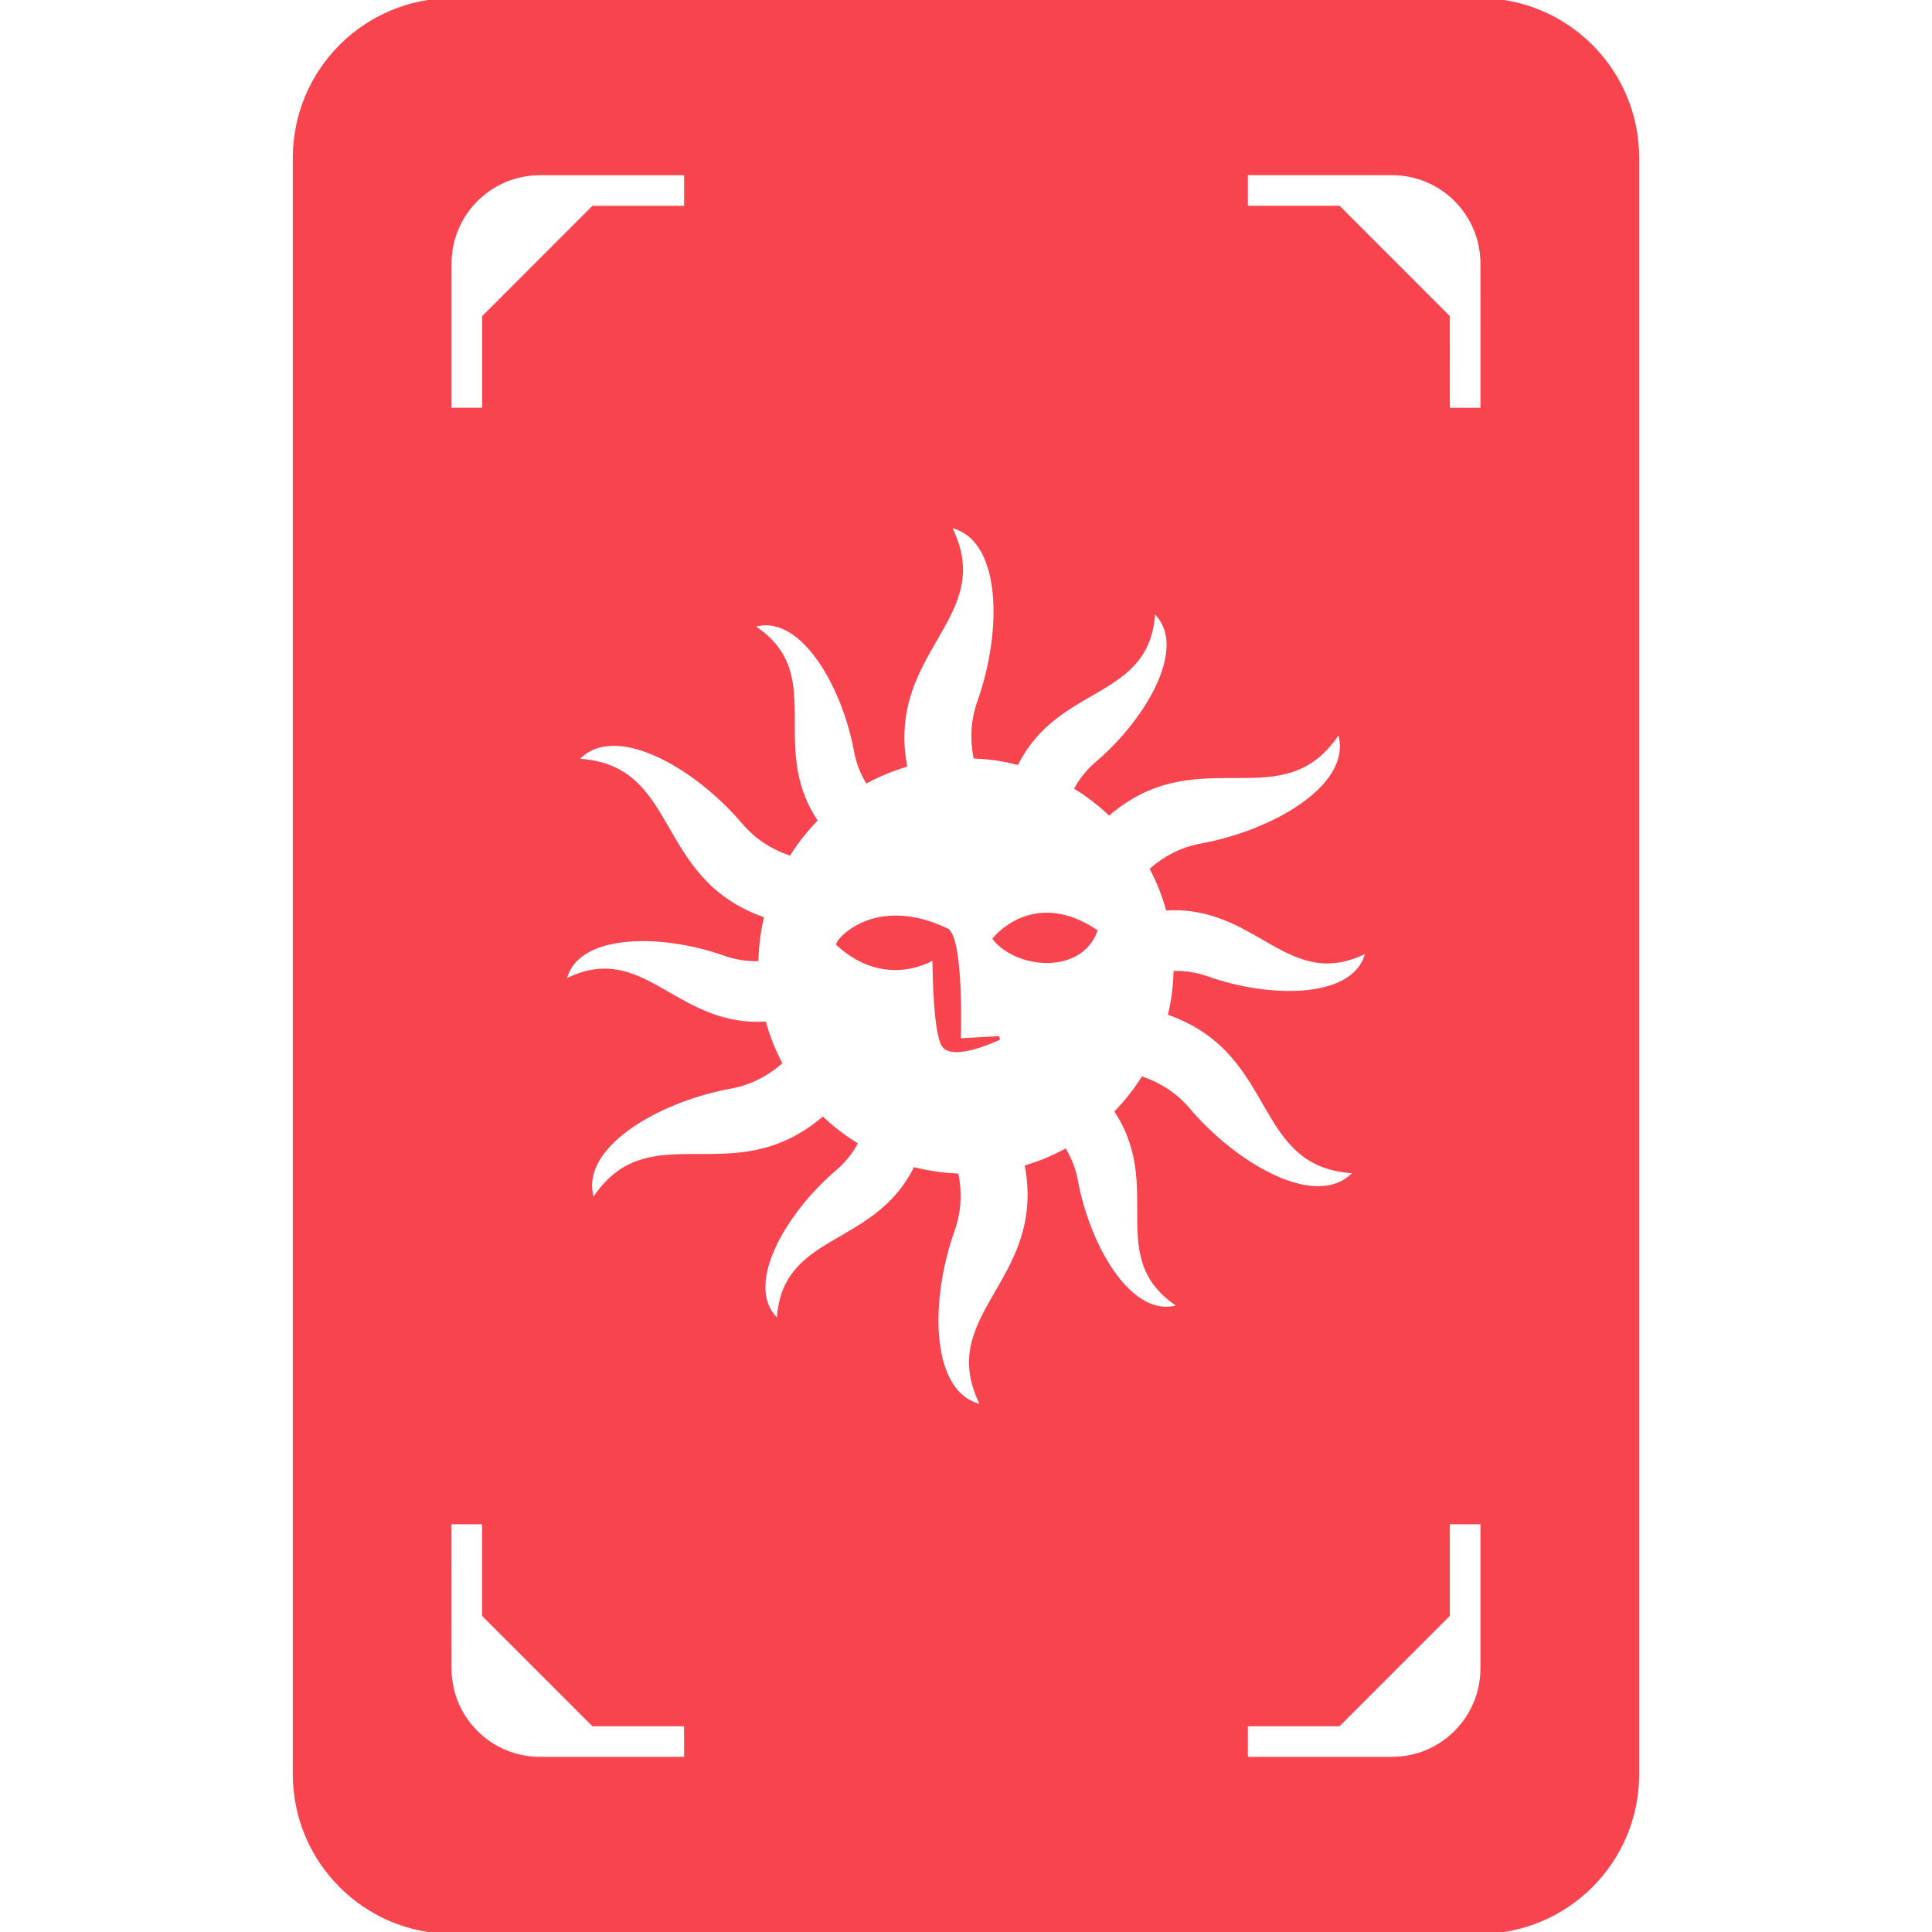
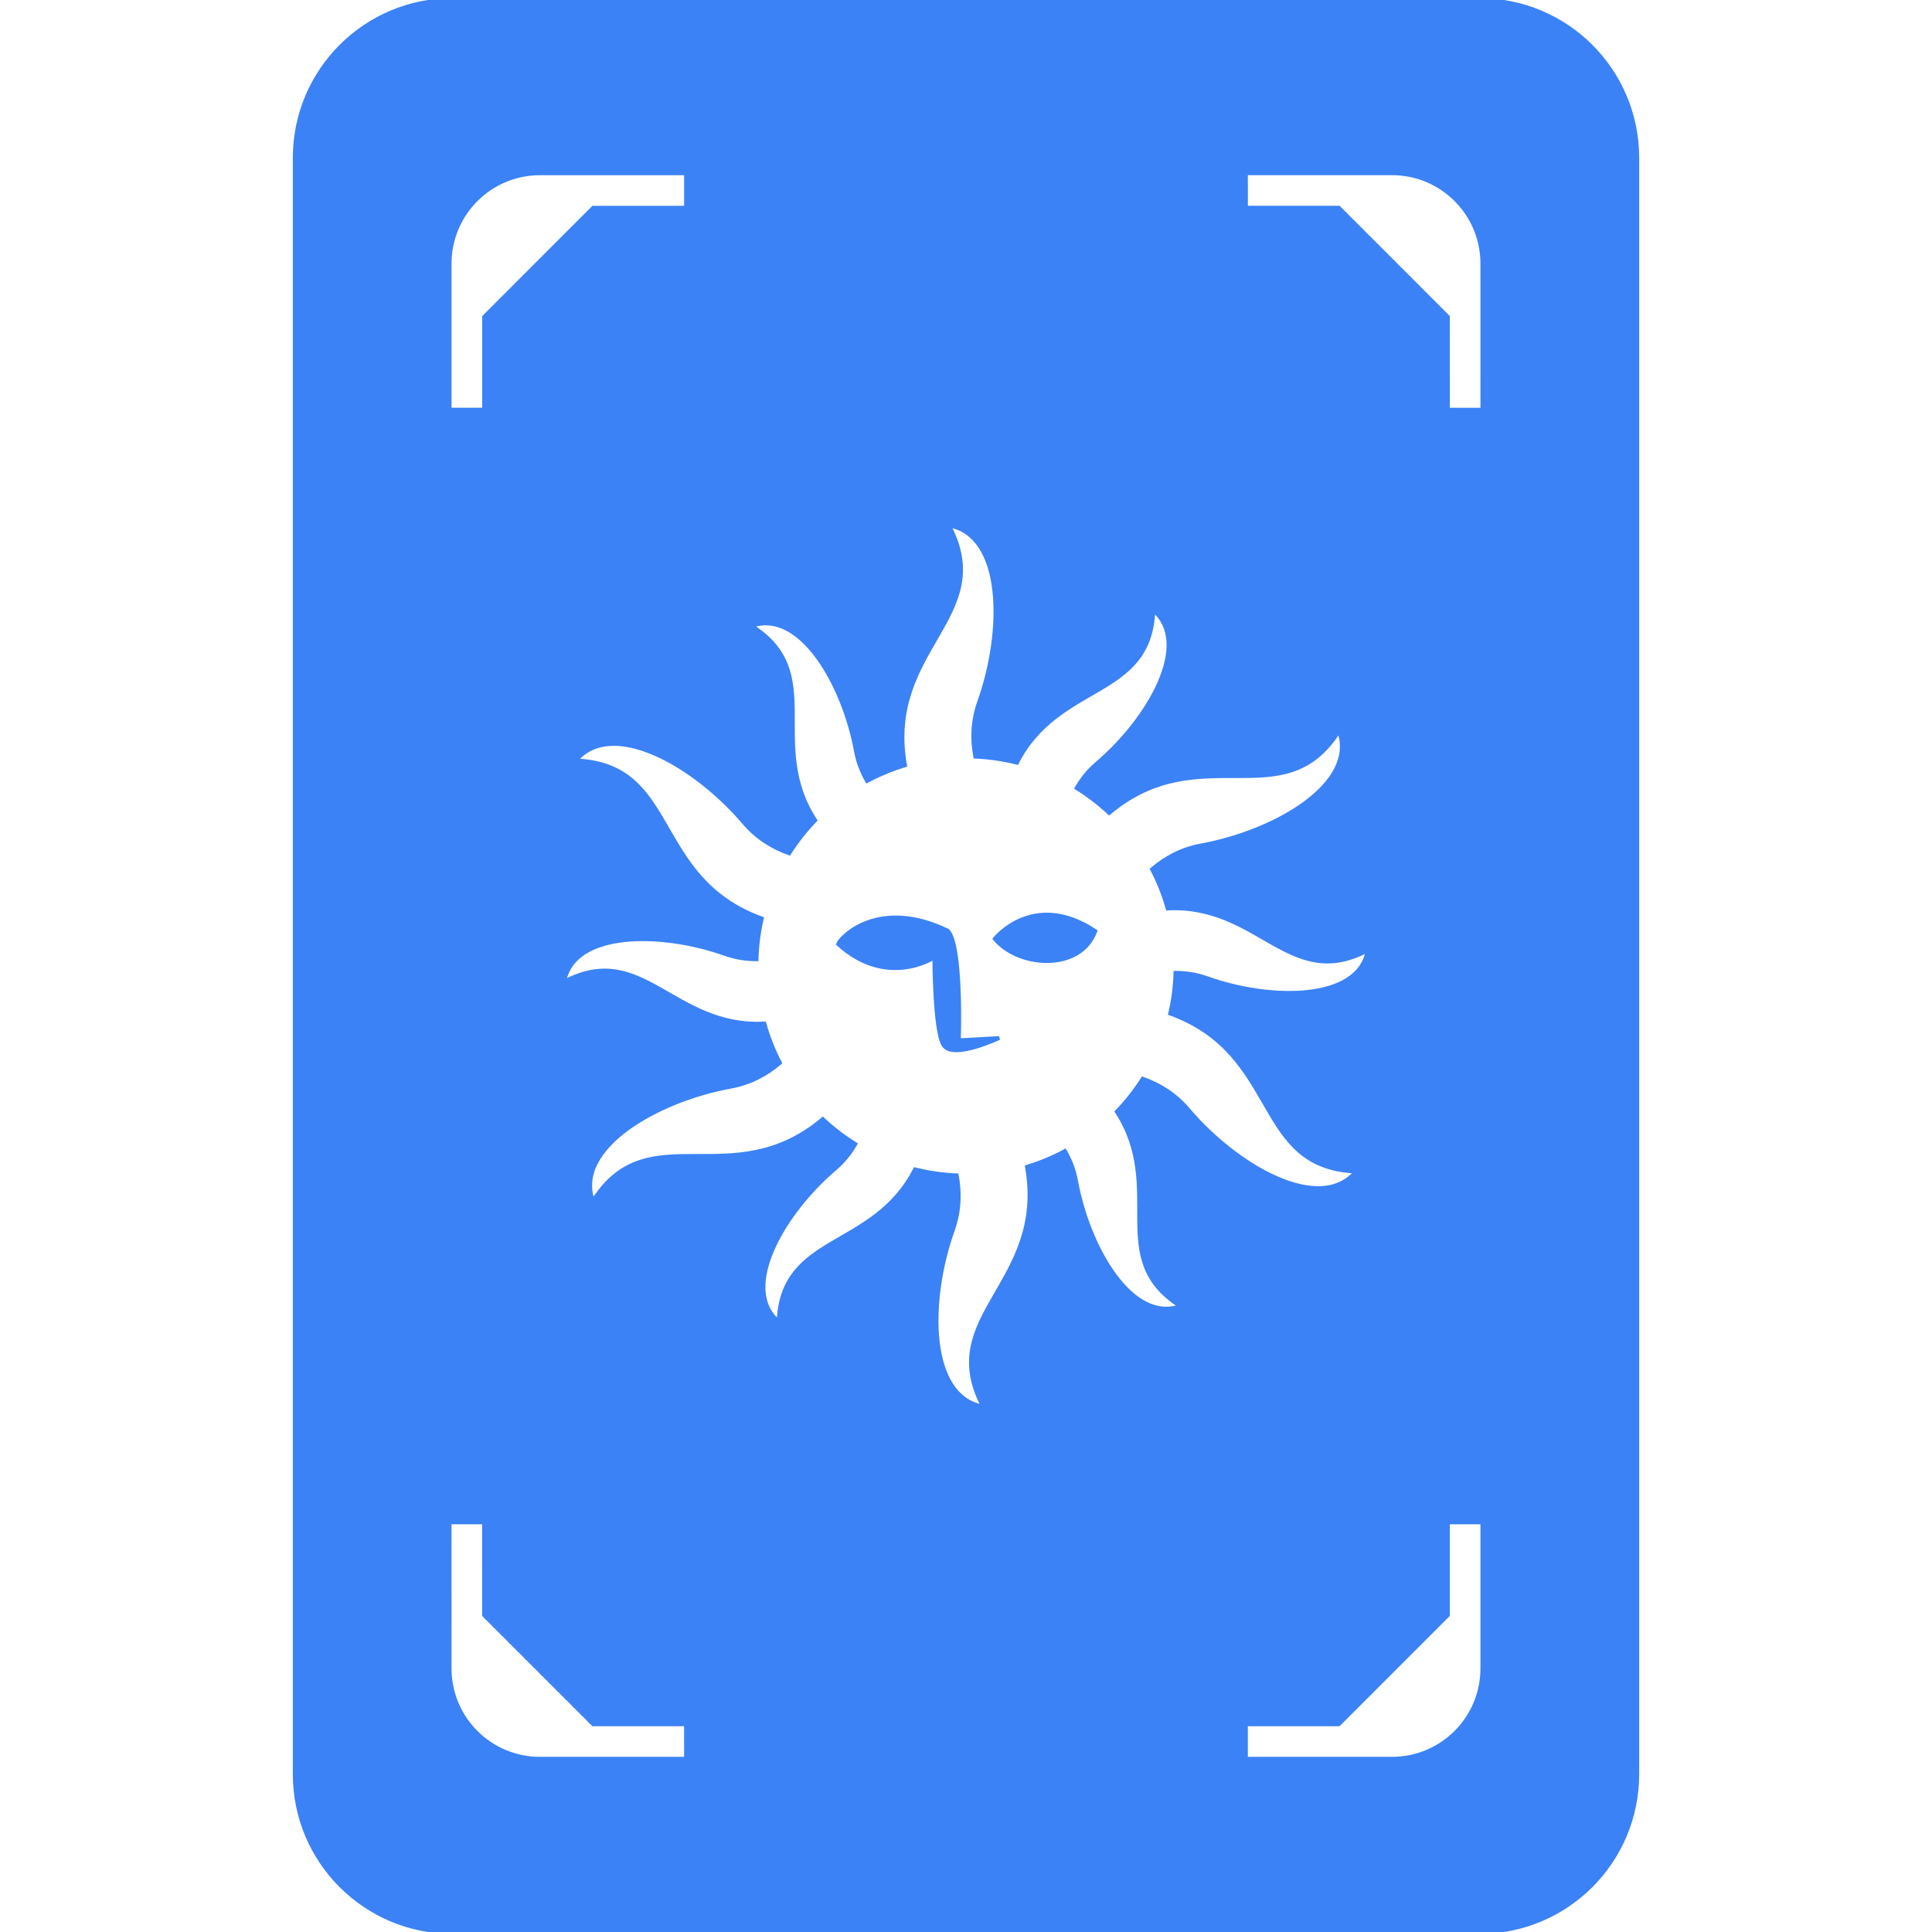
- <svg xmlns="http://www.w3.org/2000/svg" height="800px" width="800px" version="1.1" id="_x32_" viewBox="0 0 512 512" xml:space="preserve" fill="#F7444E" stroke="#F7444E">
+ <svg xmlns="http://www.w3.org/2000/svg" height="800px" width="800px" version="1.1" id="_x32_" viewBox="0 0 512 512" xml:space="preserve" fill="#3B82F6" stroke="#3B82F6">
  <g id="SVGRepo_bgCarrier" stroke-width="0" />
  <g id="SVGRepo_tracerCarrier" stroke-linecap="round" stroke-linejoin="round" />
  <g id="SVGRepo_iconCarrier">
-     <style type="text/css"> .st0{fill:#F7444E;} </style>
+     <style type="text/css"> .st0{fill:#3B82F6;} </style>
    <g>
      <path class="st0" d="M263.61,248.796c6.156,7.526,22.58,8.898,26.682-2.034C273.873,235.813,263.61,248.796,263.61,248.796z" />
      <path class="st0" d="M251.157,246.627c-18.386-8.898-28.466,1.78-29.059,3.56c13.047,11.864,25.5,3.559,25.5,3.559 s0,18.966,2.373,23.119c2.368,4.152,14.822-1.78,14.822-1.78l-10.674,0.594C254.119,275.678,255.008,250.475,251.157,246.627z" />
      <path class="st0" d="M392.076,0H119.916C96.822,0,78.102,18.729,78.102,41.83v428.356c0,23.102,18.72,41.814,41.814,41.814h272.161 c23.093,0,41.822-18.712,41.822-41.814V41.83C433.898,18.729,415.17,0,392.076,0z M119.161,69.856 c0.008-13.212,10.712-23.924,23.933-23.924h38.703v9.11h-24.585l-28.932,28.94v24.577h-9.119V69.856z M143.085,466.085 c-13.212-0.008-23.932-10.712-23.924-23.932l-0.008-38.704h9.11l0.009,24.584l28.94,28.941h24.576l0.009,9.11H143.085z M314.907,294.068c-3.5-4.136-7.712-6.678-12.063-8.203c-2.009,3.135-4.314,6.068-6.894,8.746 c13.212,20.407-3,39.017,16.822,51.526c-12.805,4.576-24.36-15.441-27.61-33.238c-0.542-2.966-1.598-5.559-2.932-7.881 c-3.186,1.712-6.56,3.119-10.081,4.187c5.437,30.932-24.394,39.339-11.648,63.542c-14.678-2.661-14.678-28.017-8.009-46.694 c1.822-5.102,1.928-10.034,1.068-14.576c-3.805-0.153-7.504-0.712-11.076-1.593c-11.072,21.593-35.242,16.949-36.152,40.356 c-10.373-8.797,1.186-28.814,14.966-40.526c2.318-1.966,4.042-4.186,5.39-6.525c-3.098-1.932-5.988-4.152-8.636-6.627 c-24.085,20.238-46.306-1.441-60.912,21.712c-5.025-14.034,16.928-26.712,36.441-30.271c5.314-0.966,9.627-3.339,13.123-6.339 c-1.716-3.288-3.102-6.779-4.135-10.423c-24.229,1.203-32.292-22.034-53.008-11.119c2.428-13.39,25.542-13.39,42.576-7.305 c2.865,1.017,5.657,1.406,8.356,1.406c0.119-3.712,0.59-7.322,1.399-10.814c-29.547-10.746-21.895-40.813-49.25-41.882 c9.648-11.372,31.605,1.305,44.448,16.424c3.5,4.119,7.708,6.679,12.064,8.203c2.008-3.152,4.313-6.084,6.894-8.762 c-13.208-20.39,3-39.017-16.822-51.509c12.805-4.593,24.361,15.424,27.611,33.221c0.542,2.965,1.601,5.559,2.936,7.881 c3.187-1.696,6.555-3.102,10.072-4.17c-5.432-30.932,24.403-39.339,11.656-63.559c14.674,2.678,14.674,28.017,8.004,46.694 c-1.822,5.119-1.924,10.051-1.063,14.576c3.8,0.169,7.5,0.712,11.067,1.611c11.072-21.594,35.242-16.95,36.157-40.356 c10.377,8.796-1.182,28.813-14.966,40.525c-2.318,1.966-4.042,4.186-5.39,6.525c3.098,1.933,5.988,4.153,8.636,6.628 c24.088-20.237,46.309,1.44,60.911-21.729c5.025,14.051-16.924,26.729-36.44,30.288c-5.318,0.967-9.628,3.339-13.127,6.339 c1.72,3.288,3.101,6.78,4.136,10.407c24.228-1.186,32.296,22.051,53.016,11.136c-2.44,13.39-25.542,13.39-42.576,7.305 c-2.865-1.017-5.662-1.407-8.365-1.407c-0.119,3.712-0.585,7.322-1.398,10.797c29.551,10.745,21.898,40.813,49.254,41.88 C349.704,321.848,327.755,309.186,314.907,294.068z M392.831,442.153c-0.009,13.22-10.704,23.924-23.924,23.924h-38.712v-9.102 h24.585l28.932-28.95v-24.576h9.119V442.153z M383.729,108.56l-0.009-24.586l-28.932-28.94h-24.585l-0.009-9.11h38.72 c13.212,0.009,23.924,10.712,23.916,23.932l0.008,38.704H383.729z" />
    </g>
  </g>
</svg>
